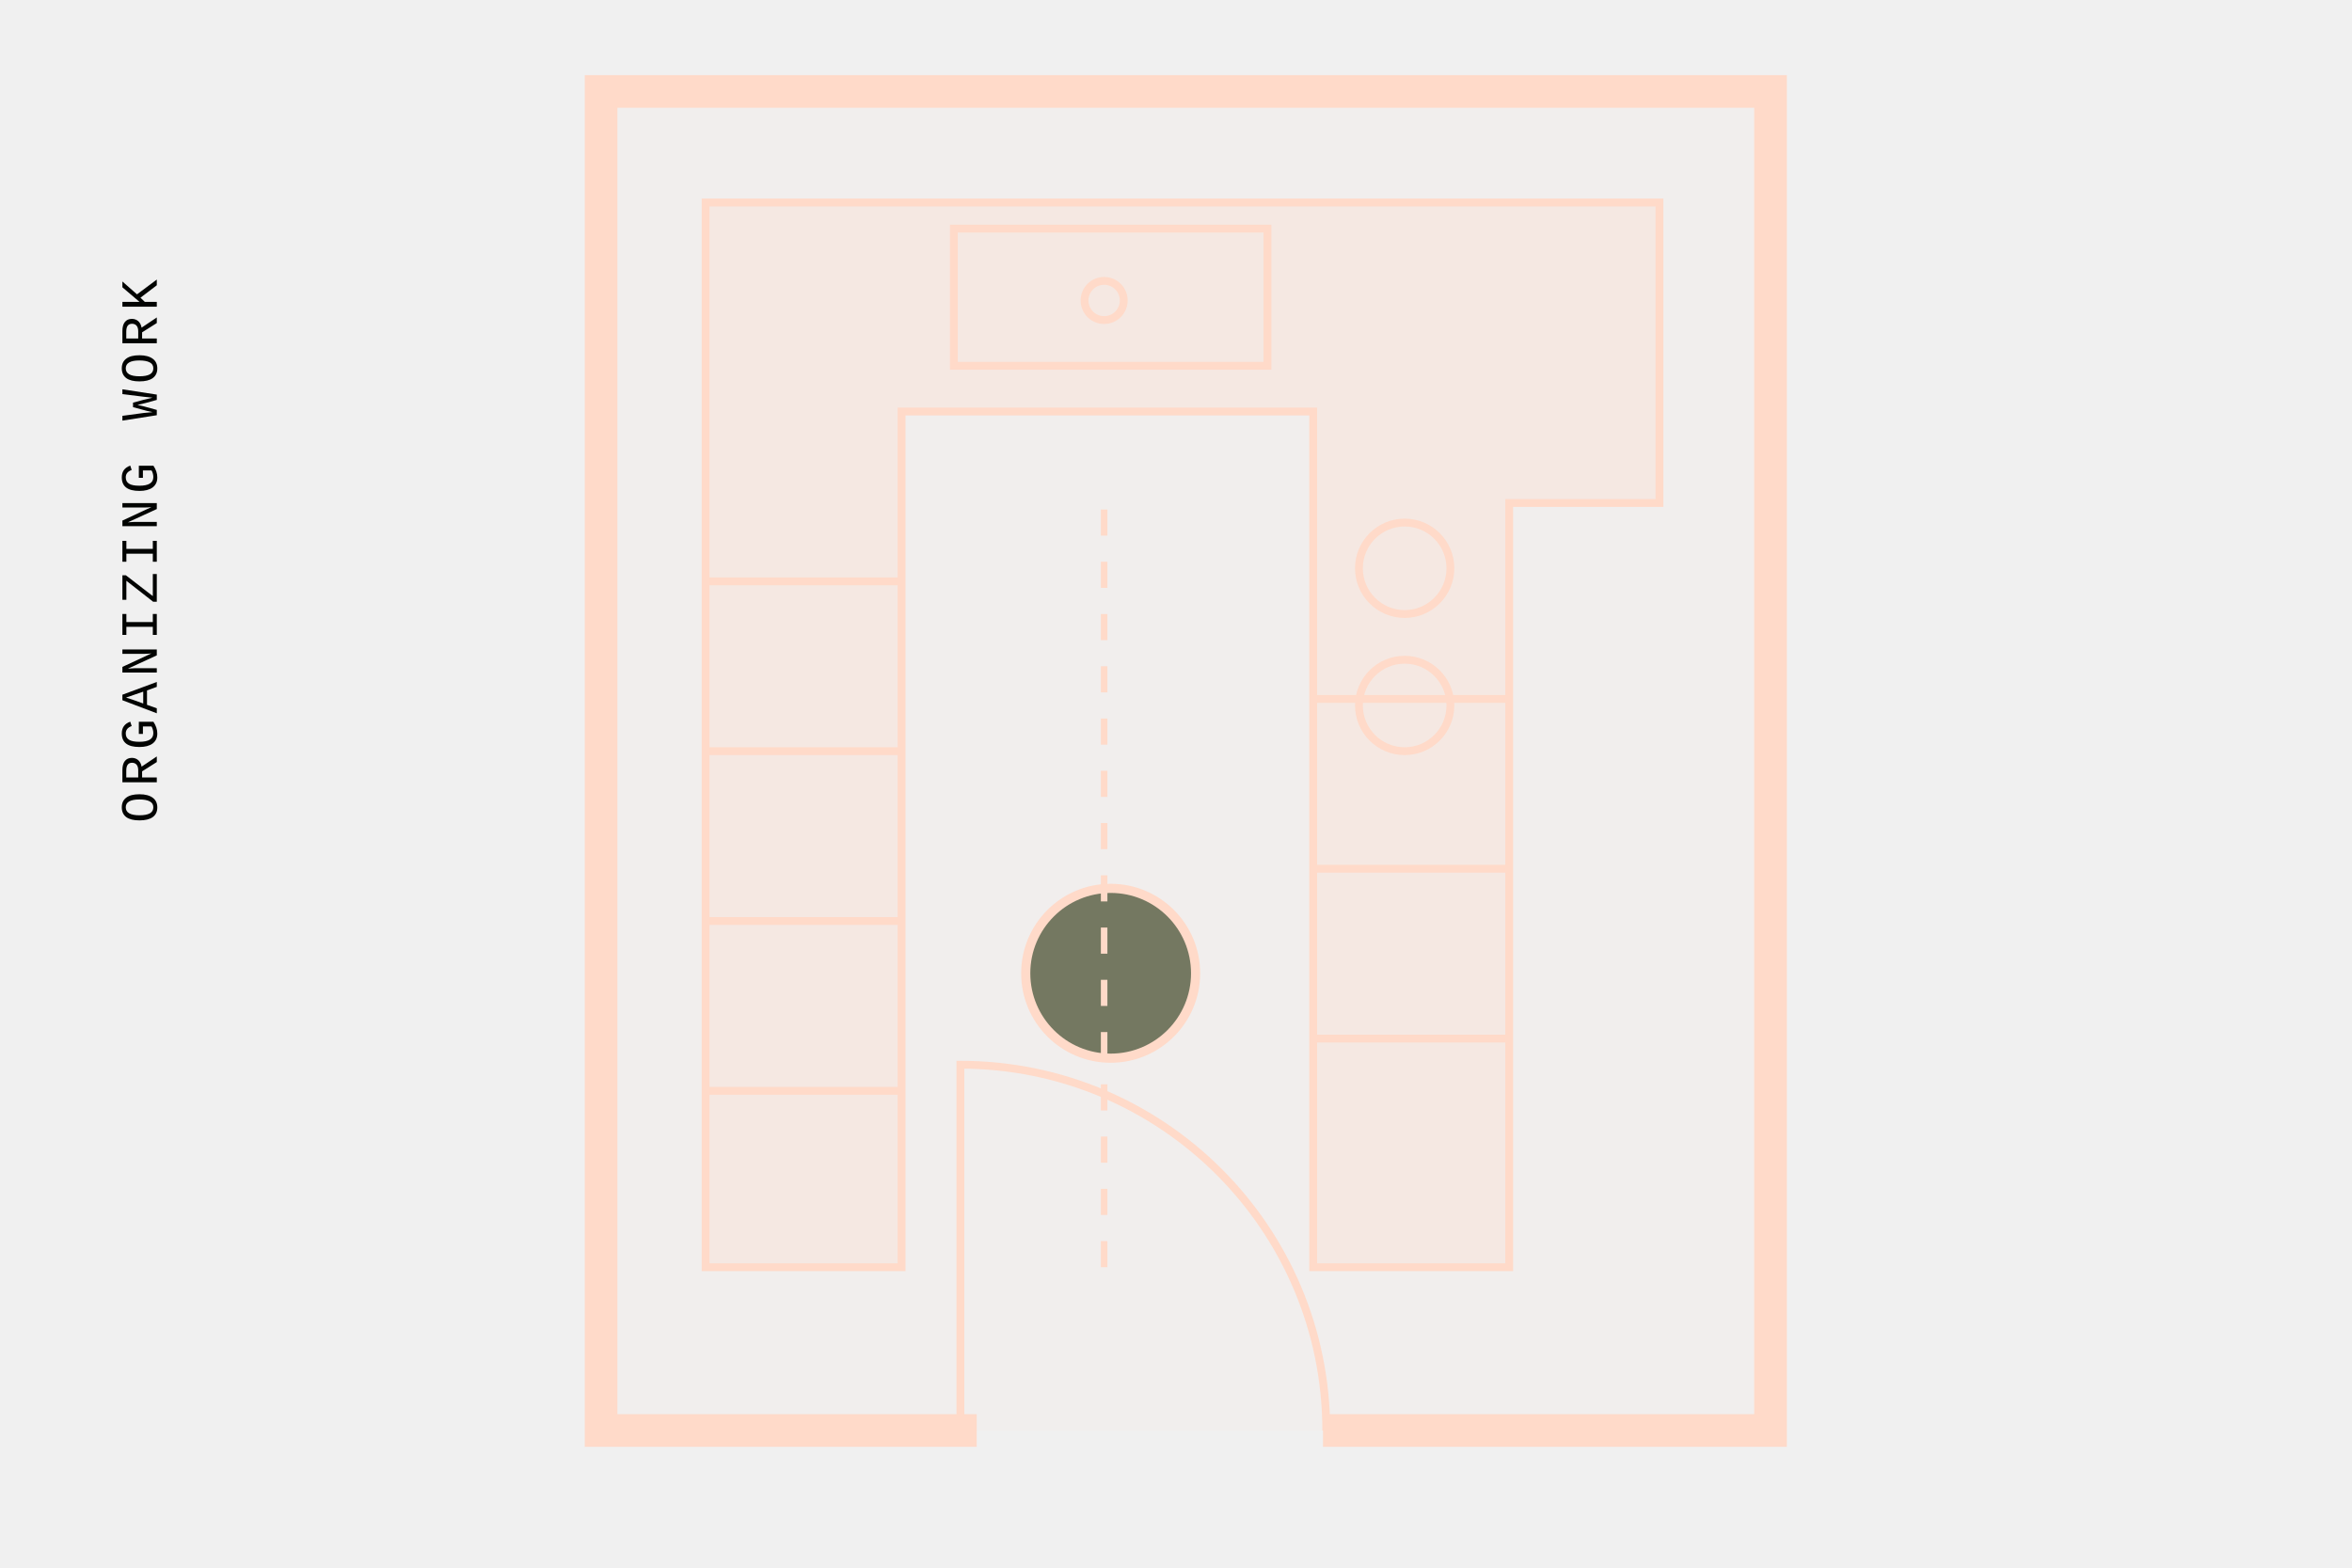
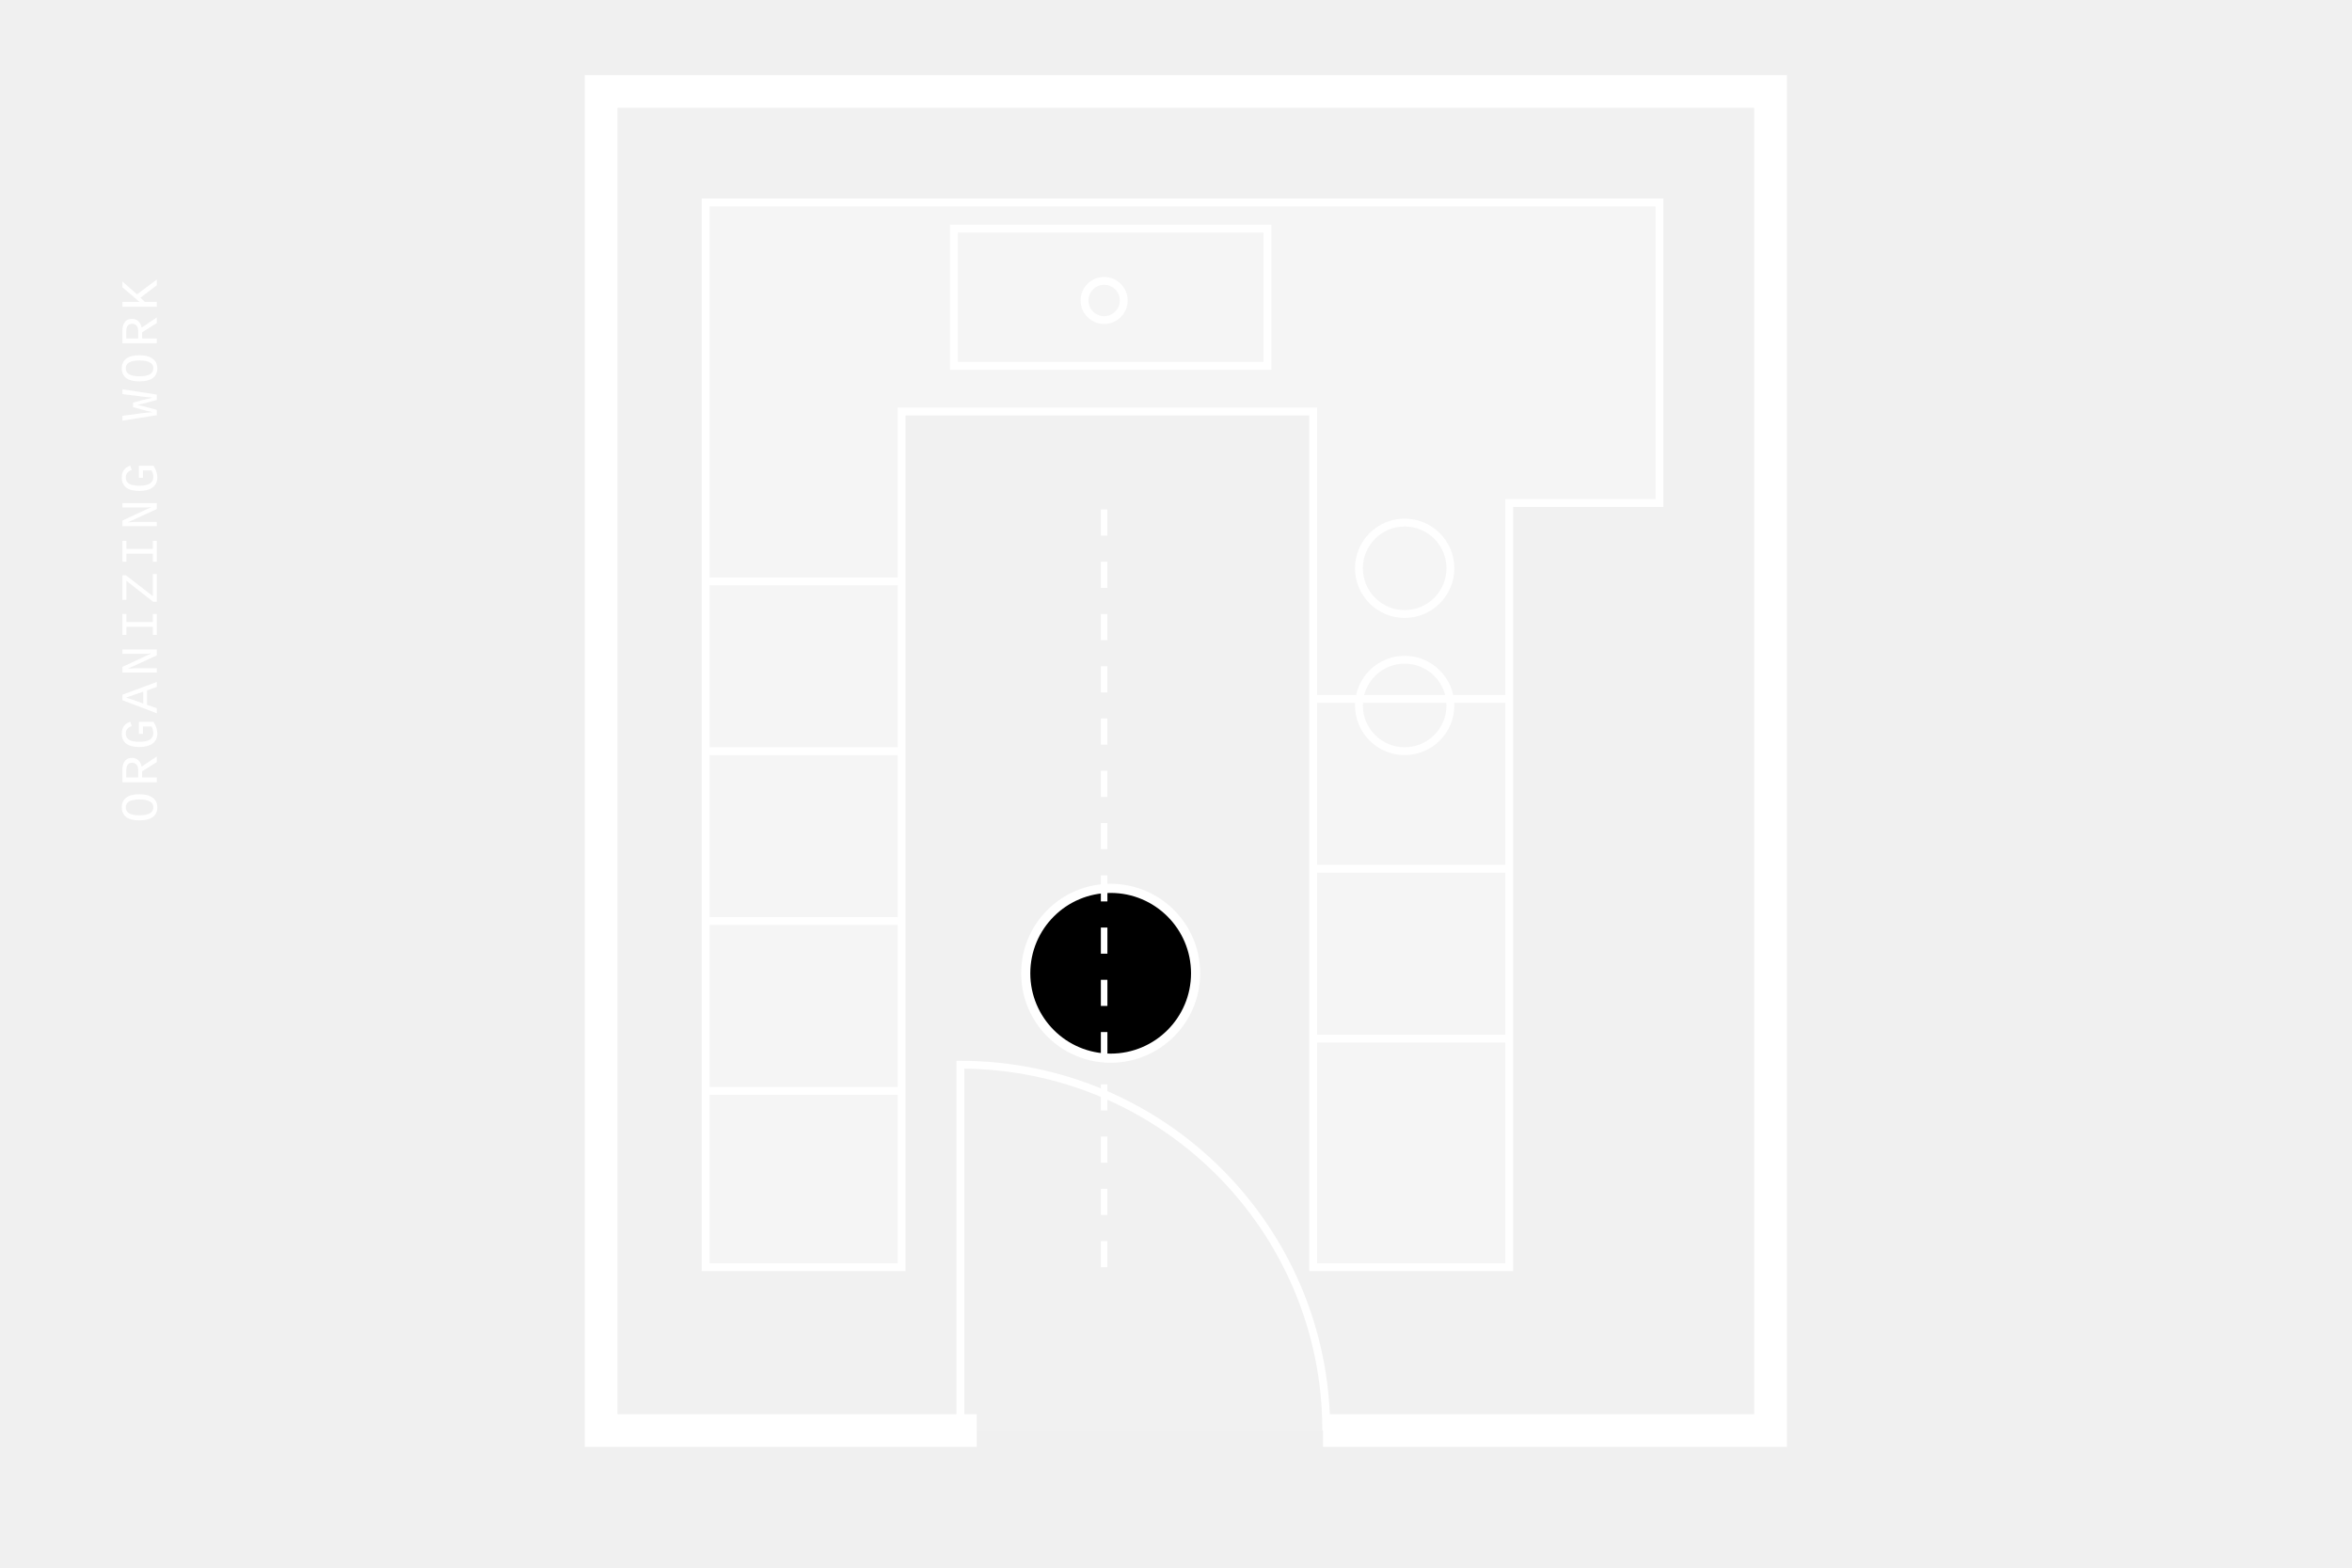
<svg xmlns="http://www.w3.org/2000/svg" viewBox="0 0 360 240" role="img" aria-labelledby="title desc">
-   <style>.floor{fill:#ffdac9;fill-opacity:.08}.wash{fill:#ffdac9;fill-opacity:.3}.wall{fill:none;stroke:#ffdac9;stroke-width:5;stroke-linecap:square;stroke-linejoin:miter}.fine{fill:none;stroke:#ffdac9;stroke-width:1.2}.dash{fill:none;stroke:#ffdac9;stroke-width:1;stroke-dasharray:4 4}.dimension{fill:none;stroke:#020402;stroke-width:.8}.furniture{fill:#747861;stroke:#ffdac9;stroke-width:1.4}.post{fill:#ffdac9}text{fill:#020402;font:8px 'Courier New',monospace;letter-spacing:.8px}</style>
+   <style>.floor{fill:#ffffff;fill-opacity:.08}.wash{fill:#ffffff;fill-opacity:.3}.wall{fill:none;stroke:#ffffff;stroke-width:5;stroke-linecap:square;stroke-linejoin:miter}.fine{fill:none;stroke:#ffffff;stroke-width:1.2}.dash{fill:none;stroke:#ffffff;stroke-width:1;stroke-dasharray:4 4}.dimension{fill:none;stroke:#ffffff;stroke-width:.8}.furniture{fill:#000000;stroke:#ffffff;stroke-width:1.4}.post{fill:#ffffff}text{fill:#ffffff;font:8px 'Courier New',monospace;letter-spacing:.8px}</style>
  <path class="floor" d="M92 14H271V219H92Z" />
  <path class="wall" d="M92 14H271V219H205 M147 219H92V14" />
  <path class="wash" d="M108 31H254V77H231V194H201V63H138V194H108Z" />
  <path class="fine" d="M108 31H254V77H231V194H201V63H138V194H108Z" />
  <rect class="fine" x="146" y="35" width="48" height="21" />
  <circle class="fine" cx="169" cy="46" r="3" />
  <path class="fine" d="M108 89H138 M108 115H138 M108 141H138 M108 167H138 M201 107H231 M201 133H231 M201 159H231" />
  <circle class="fine" cx="215" cy="87" r="7" />
  <circle class="fine" cx="215" cy="108" r="7" />
  <circle class="furniture" cx="170" cy="149" r="13" />
  <path class="fine" d="M147 219V163A56 56 0 0 1 203 219" />
  <path class="dash" d="M169 194V78" />
  <text x="24" y="126" transform="rotate(-90 24 126)">ORGANIZING WORK</text>
</svg>
